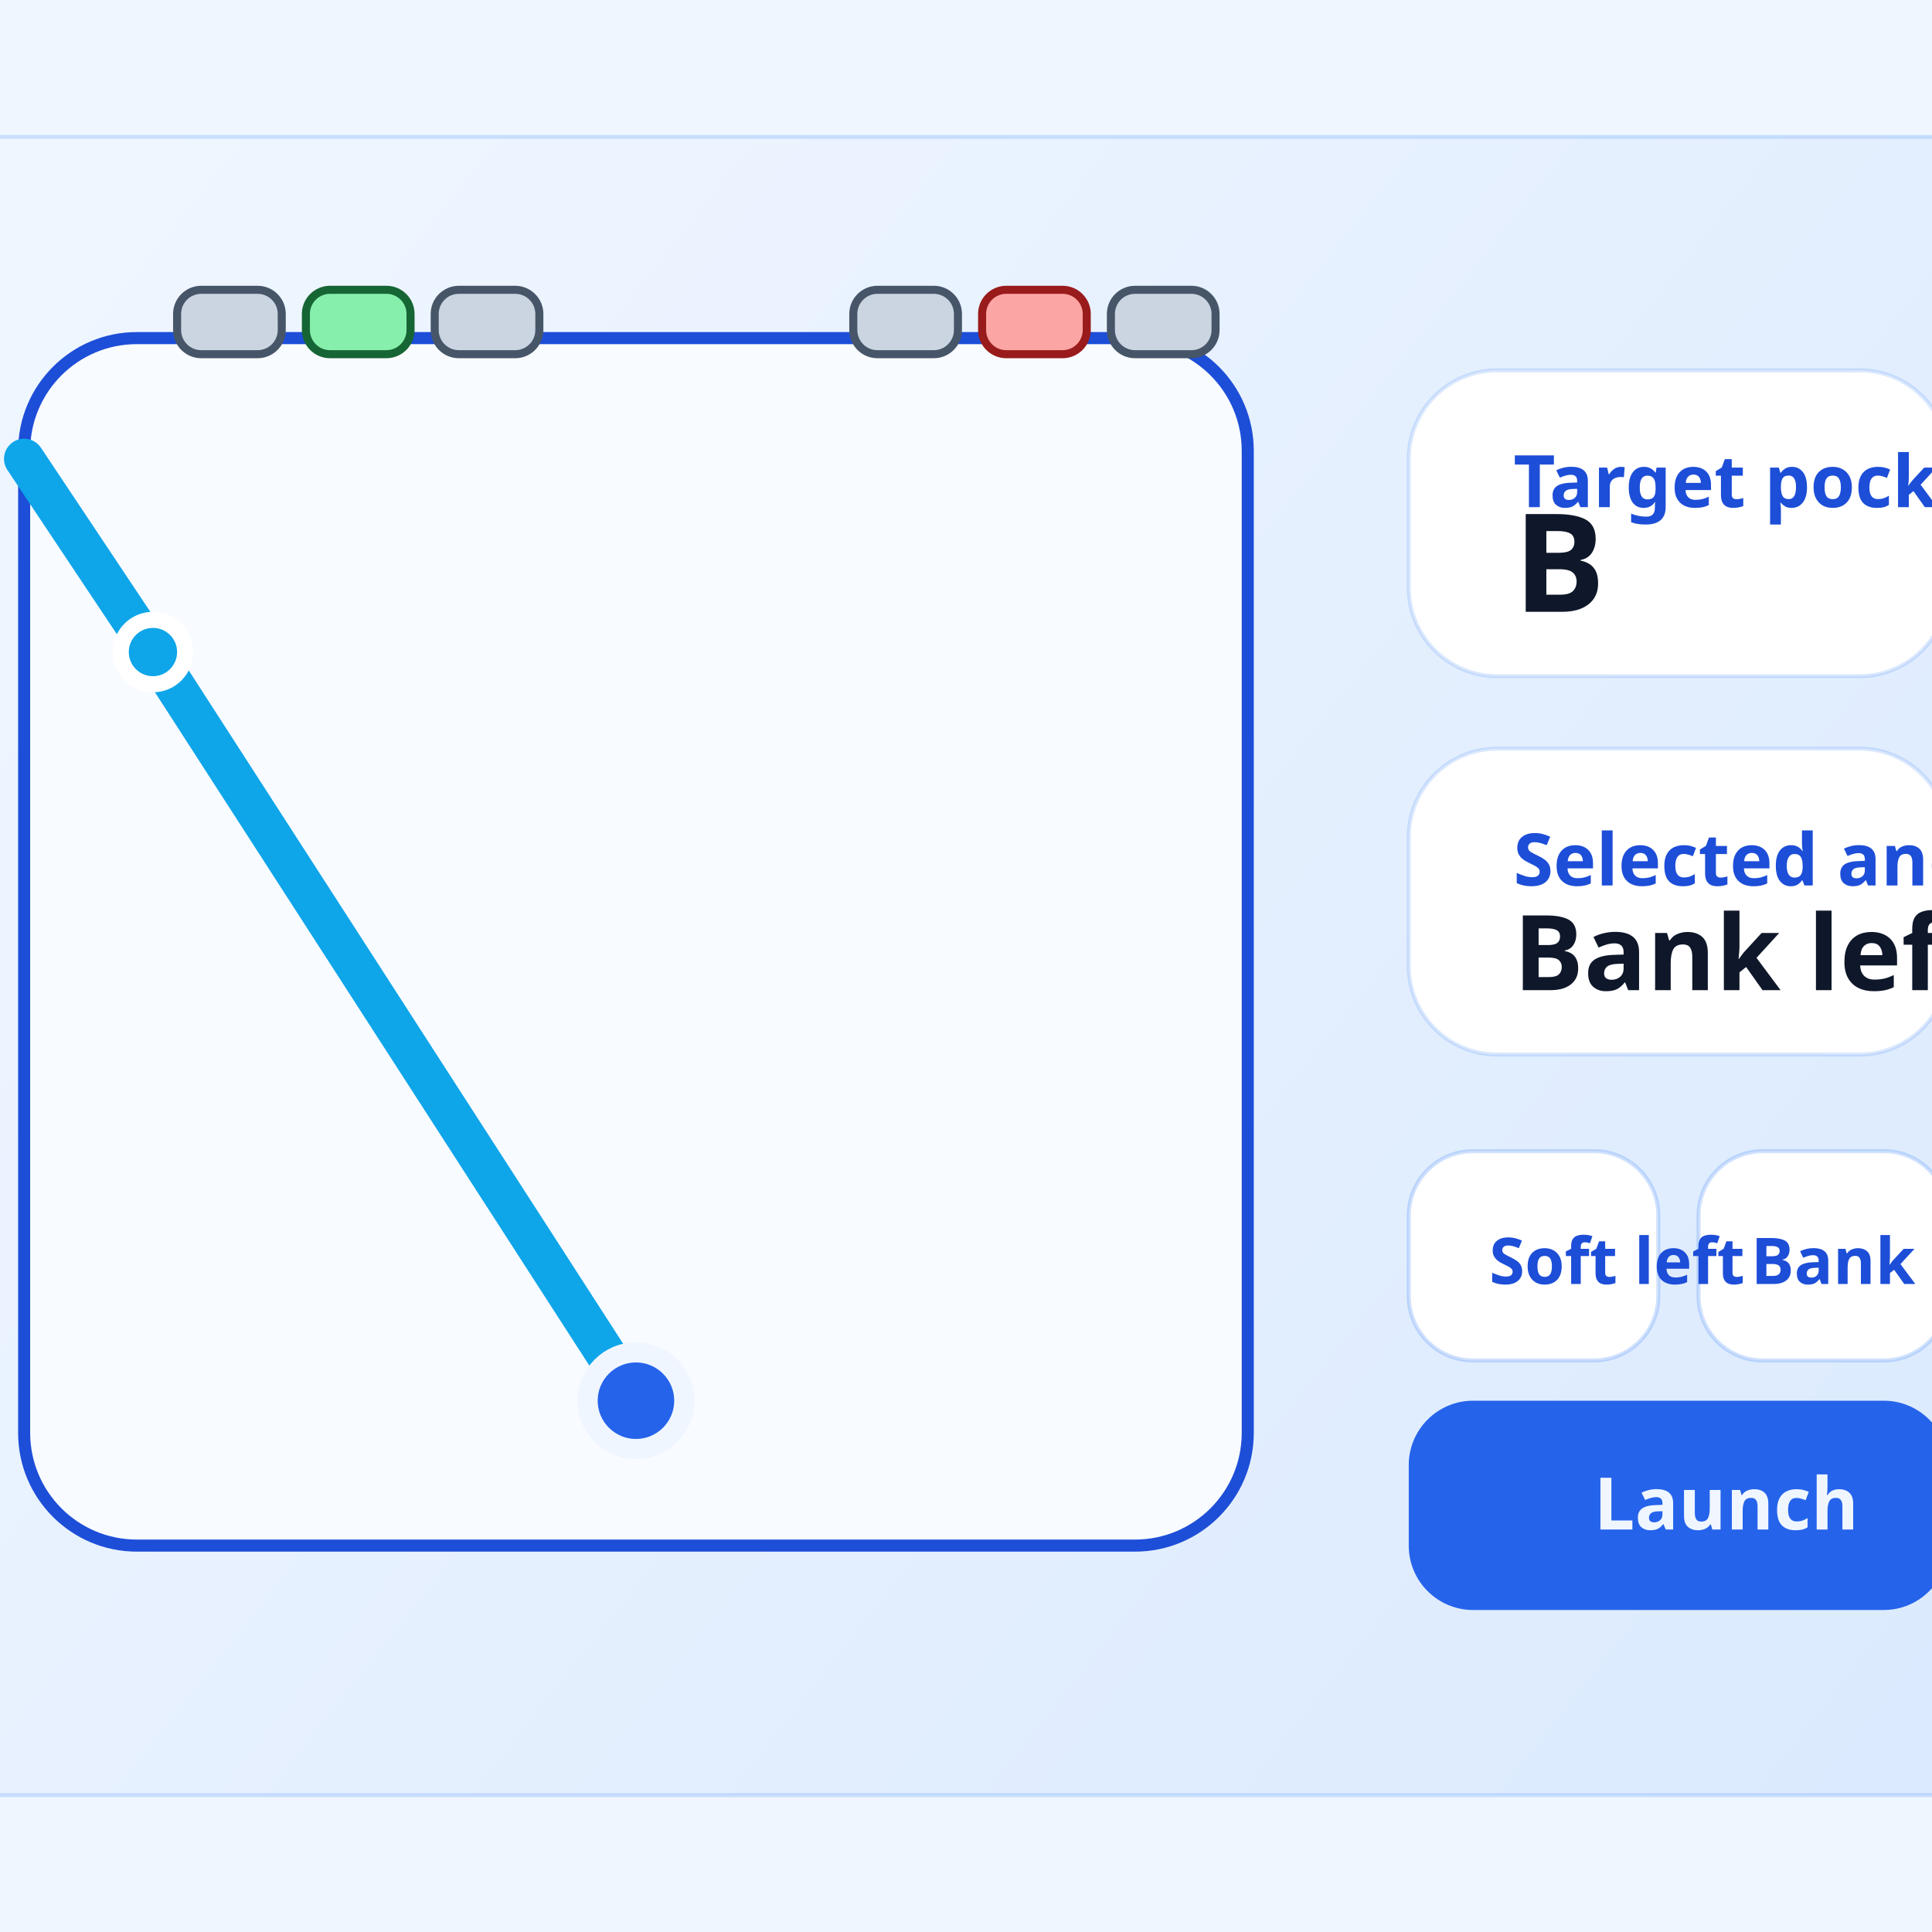
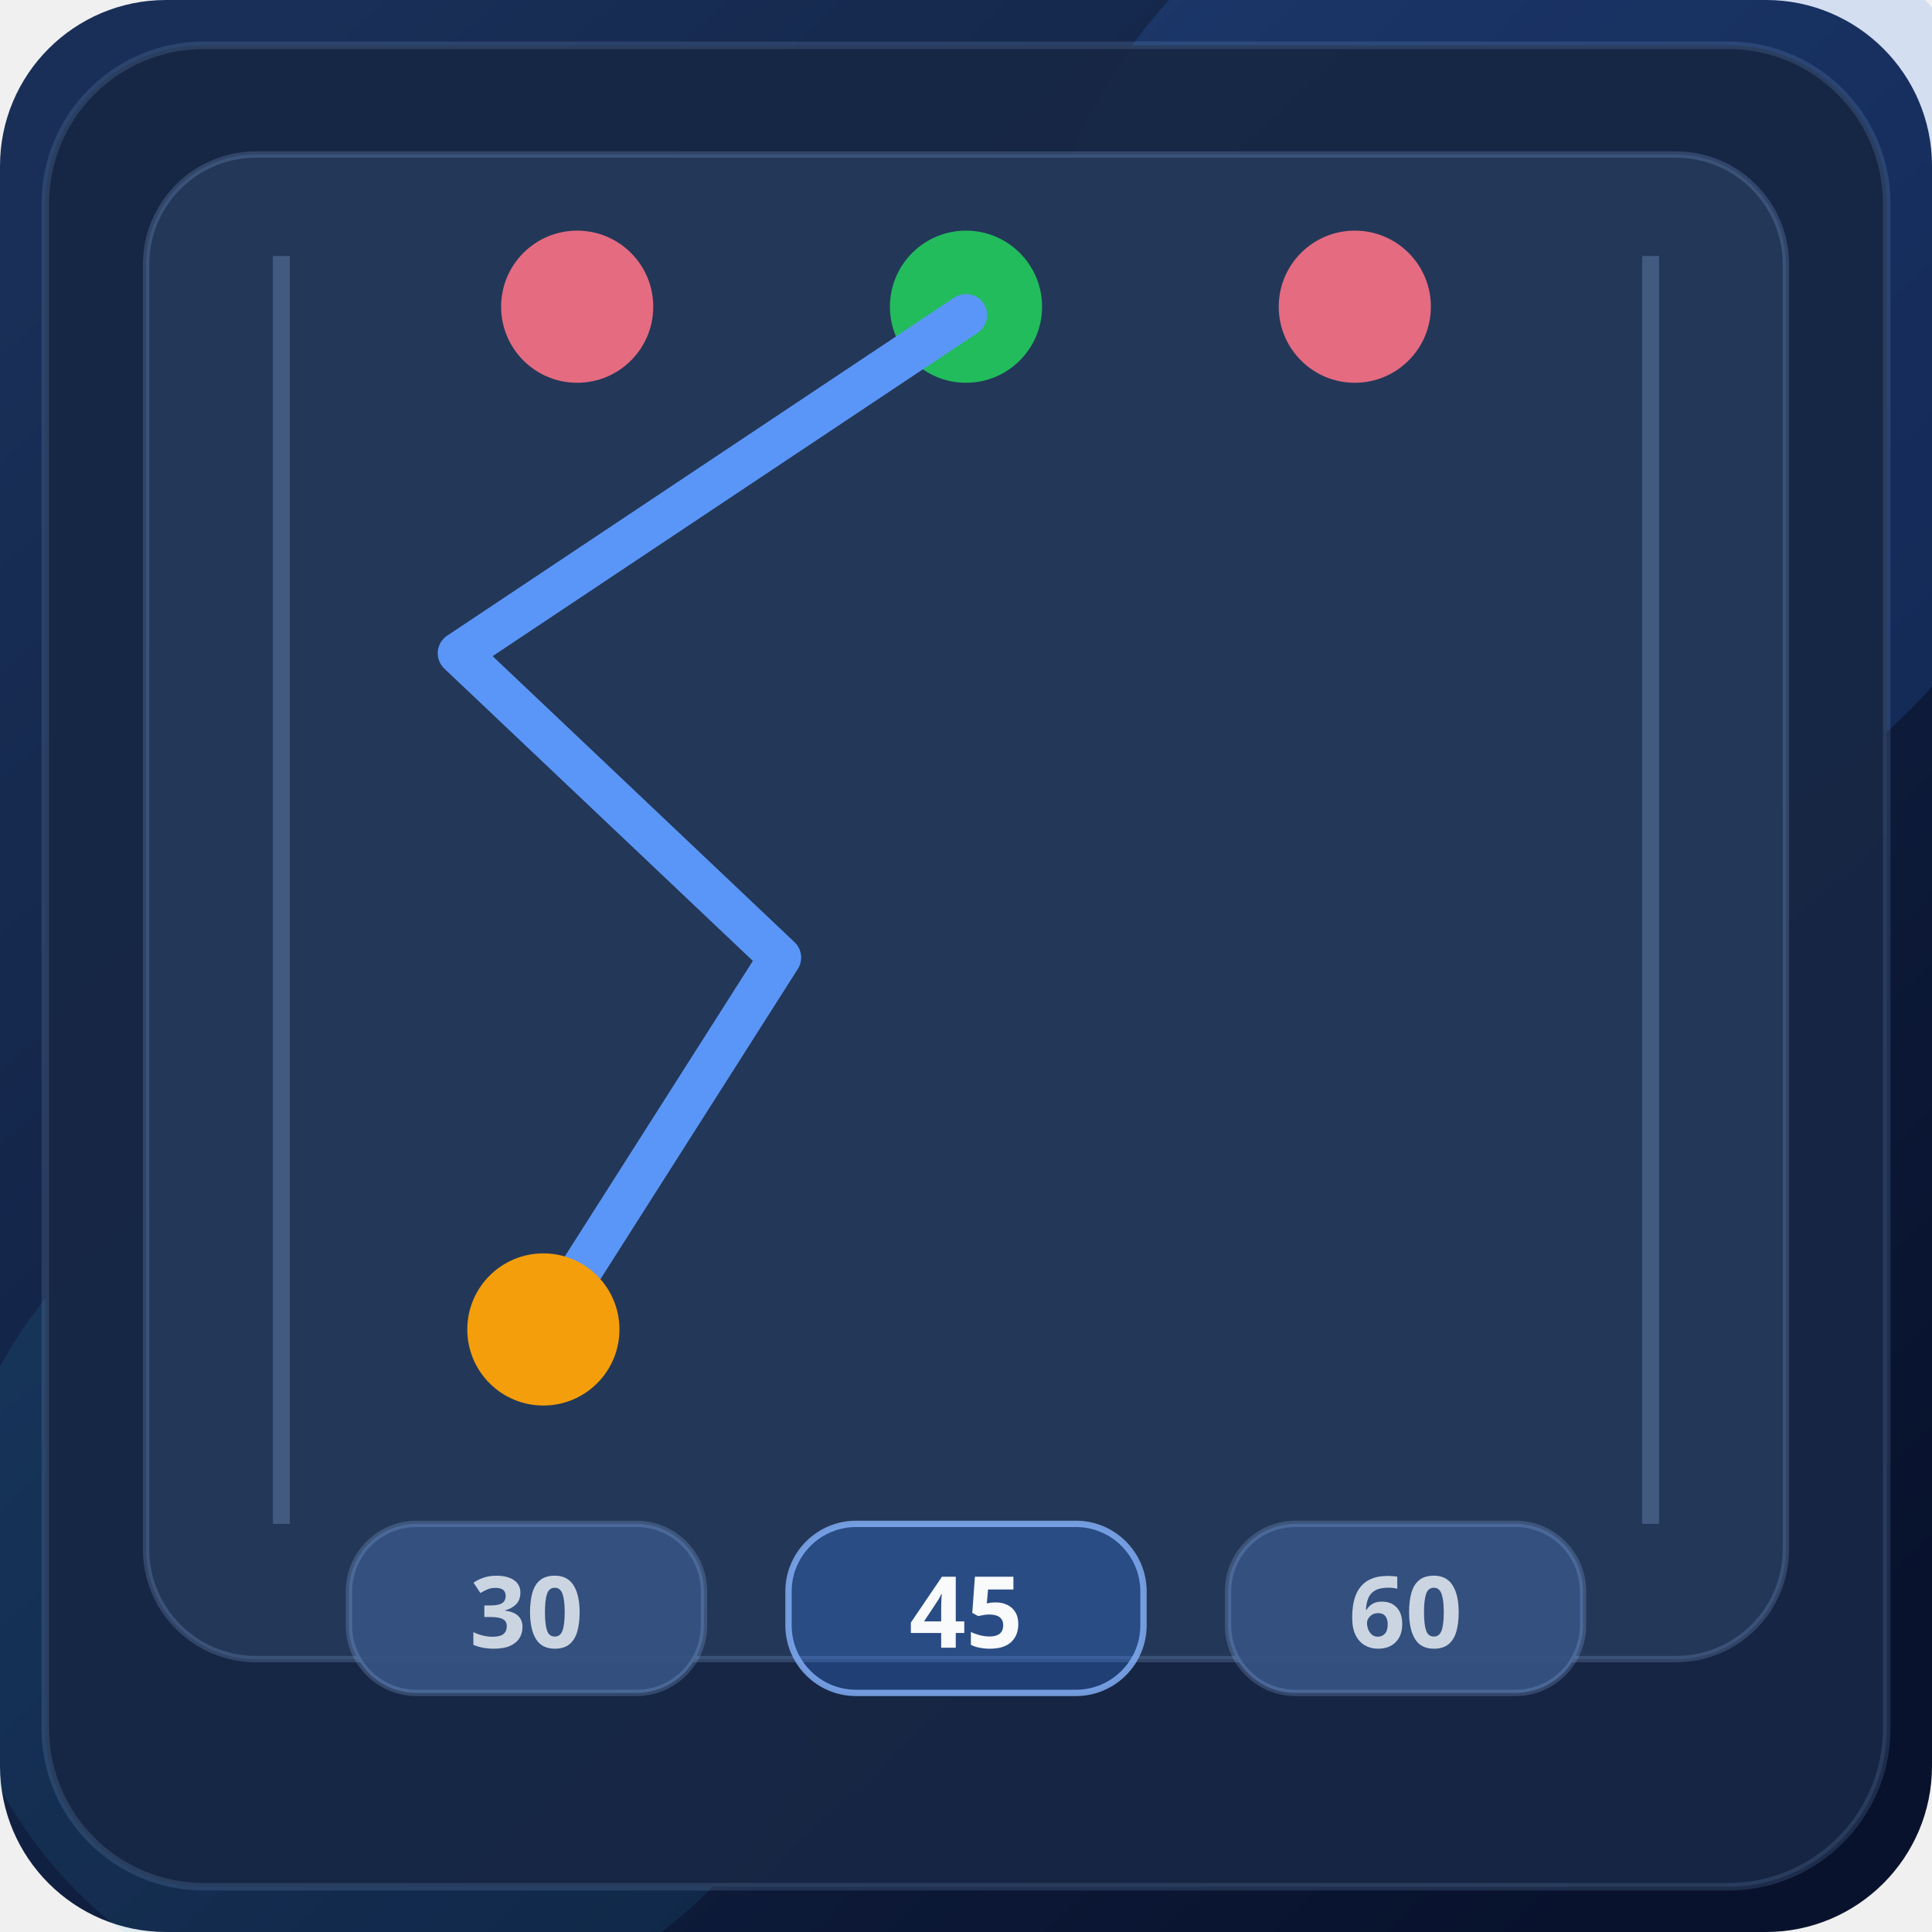
- <svg xmlns="http://www.w3.org/2000/svg" width="480" height="480" viewBox="80 0 480 480" fill="none">
-   <rect width="640" height="480" rx="36" fill="#EFF6FF" />
-   <rect x="34" y="34" width="572" height="412" rx="28" fill="url(#bg)" stroke="#3B82F6" stroke-opacity="0.2" />
-   <rect x="86" y="84" width="304" height="300" rx="28" fill="#F8FBFF" stroke="#1D4ED8" stroke-width="3" />
-   <g>
-     <rect x="124" y="72" width="26" height="16" rx="6" fill="#CBD5E1" stroke="#475569" stroke-width="2" />
-     <rect x="156" y="72" width="26" height="16" rx="6" fill="#86EFAC" stroke="#166534" stroke-width="2" />
-     <rect x="188" y="72" width="26" height="16" rx="6" fill="#CBD5E1" stroke="#475569" stroke-width="2" />
-     <rect x="292" y="72" width="26" height="16" rx="6" fill="#CBD5E1" stroke="#475569" stroke-width="2" />
-     <rect x="324" y="72" width="26" height="16" rx="6" fill="#FCA5A5" stroke="#991B1B" stroke-width="2" />
-     <rect x="356" y="72" width="26" height="16" rx="6" fill="#CBD5E1" stroke="#475569" stroke-width="2" />
-   </g>
-   <path d="M238 348L118 162L86 114" stroke="#0EA5E9" stroke-width="10" stroke-linecap="round" stroke-linejoin="round" />
-   <circle cx="118" cy="162" r="8" fill="#0EA5E9" stroke="white" stroke-width="4" />
-   <circle cx="238" cy="348" r="12" fill="#2563EB" stroke="#EFF6FF" stroke-width="5" />
-   <rect x="430" y="92" width="134" height="76" rx="22" fill="white" stroke="#3B82F6" stroke-opacity="0.18" />
-   <text x="456" y="126" fill="#1D4ED8" font-family="sans-serif" font-size="18" font-weight="700">Target pocket</text>
-   <text x="456" y="152" fill="#0F172A" font-family="sans-serif" font-size="34" font-weight="800">B</text>
-   <rect x="430" y="186" width="134" height="76" rx="22" fill="white" stroke="#3B82F6" stroke-opacity="0.18" />
-   <text x="456" y="220" fill="#1D4ED8" font-family="sans-serif" font-size="18" font-weight="700">Selected angle</text>
-   <text x="456" y="246" fill="#0F172A" font-family="sans-serif" font-size="26" font-weight="800">Bank left</text>
-   <g>
-     <rect x="430" y="286" width="62" height="52" rx="16" fill="white" stroke="#3B82F6" stroke-opacity="0.24" />
-     <rect x="502" y="286" width="62" height="52" rx="16" fill="white" stroke="#3B82F6" stroke-opacity="0.24" />
-     <rect x="430" y="348" width="134" height="52" rx="16" fill="#2563EB" />
-     <text x="450" y="319" fill="#1D4ED8" font-family="sans-serif" font-size="16" font-weight="700">Soft left</text>
-     <text x="515" y="319" fill="#1D4ED8" font-family="sans-serif" font-size="16" font-weight="700">Bank left</text>
-     <text x="476" y="380" fill="#EFF6FF" font-family="sans-serif" font-size="18" font-weight="700">Launch</text>
-   </g>
+ <svg xmlns="http://www.w3.org/2000/svg" width="512" height="512" viewBox="0 0 512 512" fill="none">
  <defs>
-     <linearGradient id="bg" x1="90" y1="58" x2="560" y2="430" gradientUnits="userSpaceOnUse">
-       <stop stop-color="#EFF6FF" />
-       <stop offset="1" stop-color="#DBEAFE" />
+     <linearGradient id="bounce-angle-background" x1="48" y1="36" x2="454" y2="474" gradientUnits="userSpaceOnUse">
+       <stop stop-color="#192f57" />
+       <stop offset="1" stop-color="#08122d" />
    </linearGradient>
  </defs>
+   <rect width="512" height="512" rx="44" fill="url(#bounce-angle-background)" />
+   <circle cx="410" cy="92" r="136" fill="rgba(59, 130, 246, 0.16)" />
+   <circle cx="104" cy="418" r="118" fill="rgba(56, 189, 248, 0.09)" />
+   <rect x="12" y="12" width="488" height="488" rx="42" fill="rgba(23, 39, 68, 0.94)" stroke="rgba(148, 181, 233, 0.16)" stroke-width="2" />
+   <g transform="translate(256 256) scale(1.12) translate(-256 -256)">
+     <rect x="62" y="64" width="388" height="356" rx="26" fill="rgba(36, 57, 89, 0.96)" stroke="rgba(148, 181, 233, 0.22)" stroke-width="1.5" />
+     <line x1="94" y1="88" x2="94" y2="388" stroke="rgba(148, 181, 233, 0.28)" stroke-width="4" />
+     <line x1="418" y1="88" x2="418" y2="388" stroke="rgba(148, 181, 233, 0.28)" stroke-width="4" />
+     <circle cx="164" cy="100" r="18" fill="rgba(251, 113, 133, 0.9)" />
+     <circle cx="256" cy="100" r="18" fill="rgba(34, 197, 94, 0.94)" />
+     <circle cx="348" cy="100" r="18" fill="rgba(251, 113, 133, 0.9)" />
+     <path d="M156 342 L212 254 L136 182 L256 102" fill="none" stroke="#5a96f7" stroke-linecap="round" stroke-linejoin="round" stroke-width="10" />
+     <circle cx="156" cy="342" r="18" fill="#f59e0b" />
+     <rect x="110" y="388" width="84" height="40" rx="16" fill="rgba(53, 83, 130, 0.92)" stroke="rgba(148, 181, 233, 0.24)" stroke-width="1.5" />
+     <text x="152" y="409" font-family="'Avenir Next', 'Trebuchet MS', 'Segoe UI', sans-serif" font-weight="700" text-anchor="middle" dominant-baseline="middle" fill="#cbd5e1" font-size="23.52">30</text>
+     <rect x="214" y="388" width="84" height="40" rx="16" fill="rgba(59, 130, 246, 0.28)" stroke="rgba(129, 173, 243, 0.85)" stroke-width="1.5" />
+     <text x="256" y="409" font-family="'Avenir Next', 'Trebuchet MS', 'Segoe UI', sans-serif" font-weight="700" text-anchor="middle" dominant-baseline="middle" fill="#f8fafc" font-size="23.52">45</text>
+     <rect x="318" y="388" width="84" height="40" rx="16" fill="rgba(53, 83, 130, 0.92)" stroke="rgba(148, 181, 233, 0.24)" stroke-width="1.5" />
+     <text x="360" y="409" font-family="'Avenir Next', 'Trebuchet MS', 'Segoe UI', sans-serif" font-weight="700" text-anchor="middle" dominant-baseline="middle" fill="#cbd5e1" font-size="23.52">60</text>
+   </g>
</svg>
